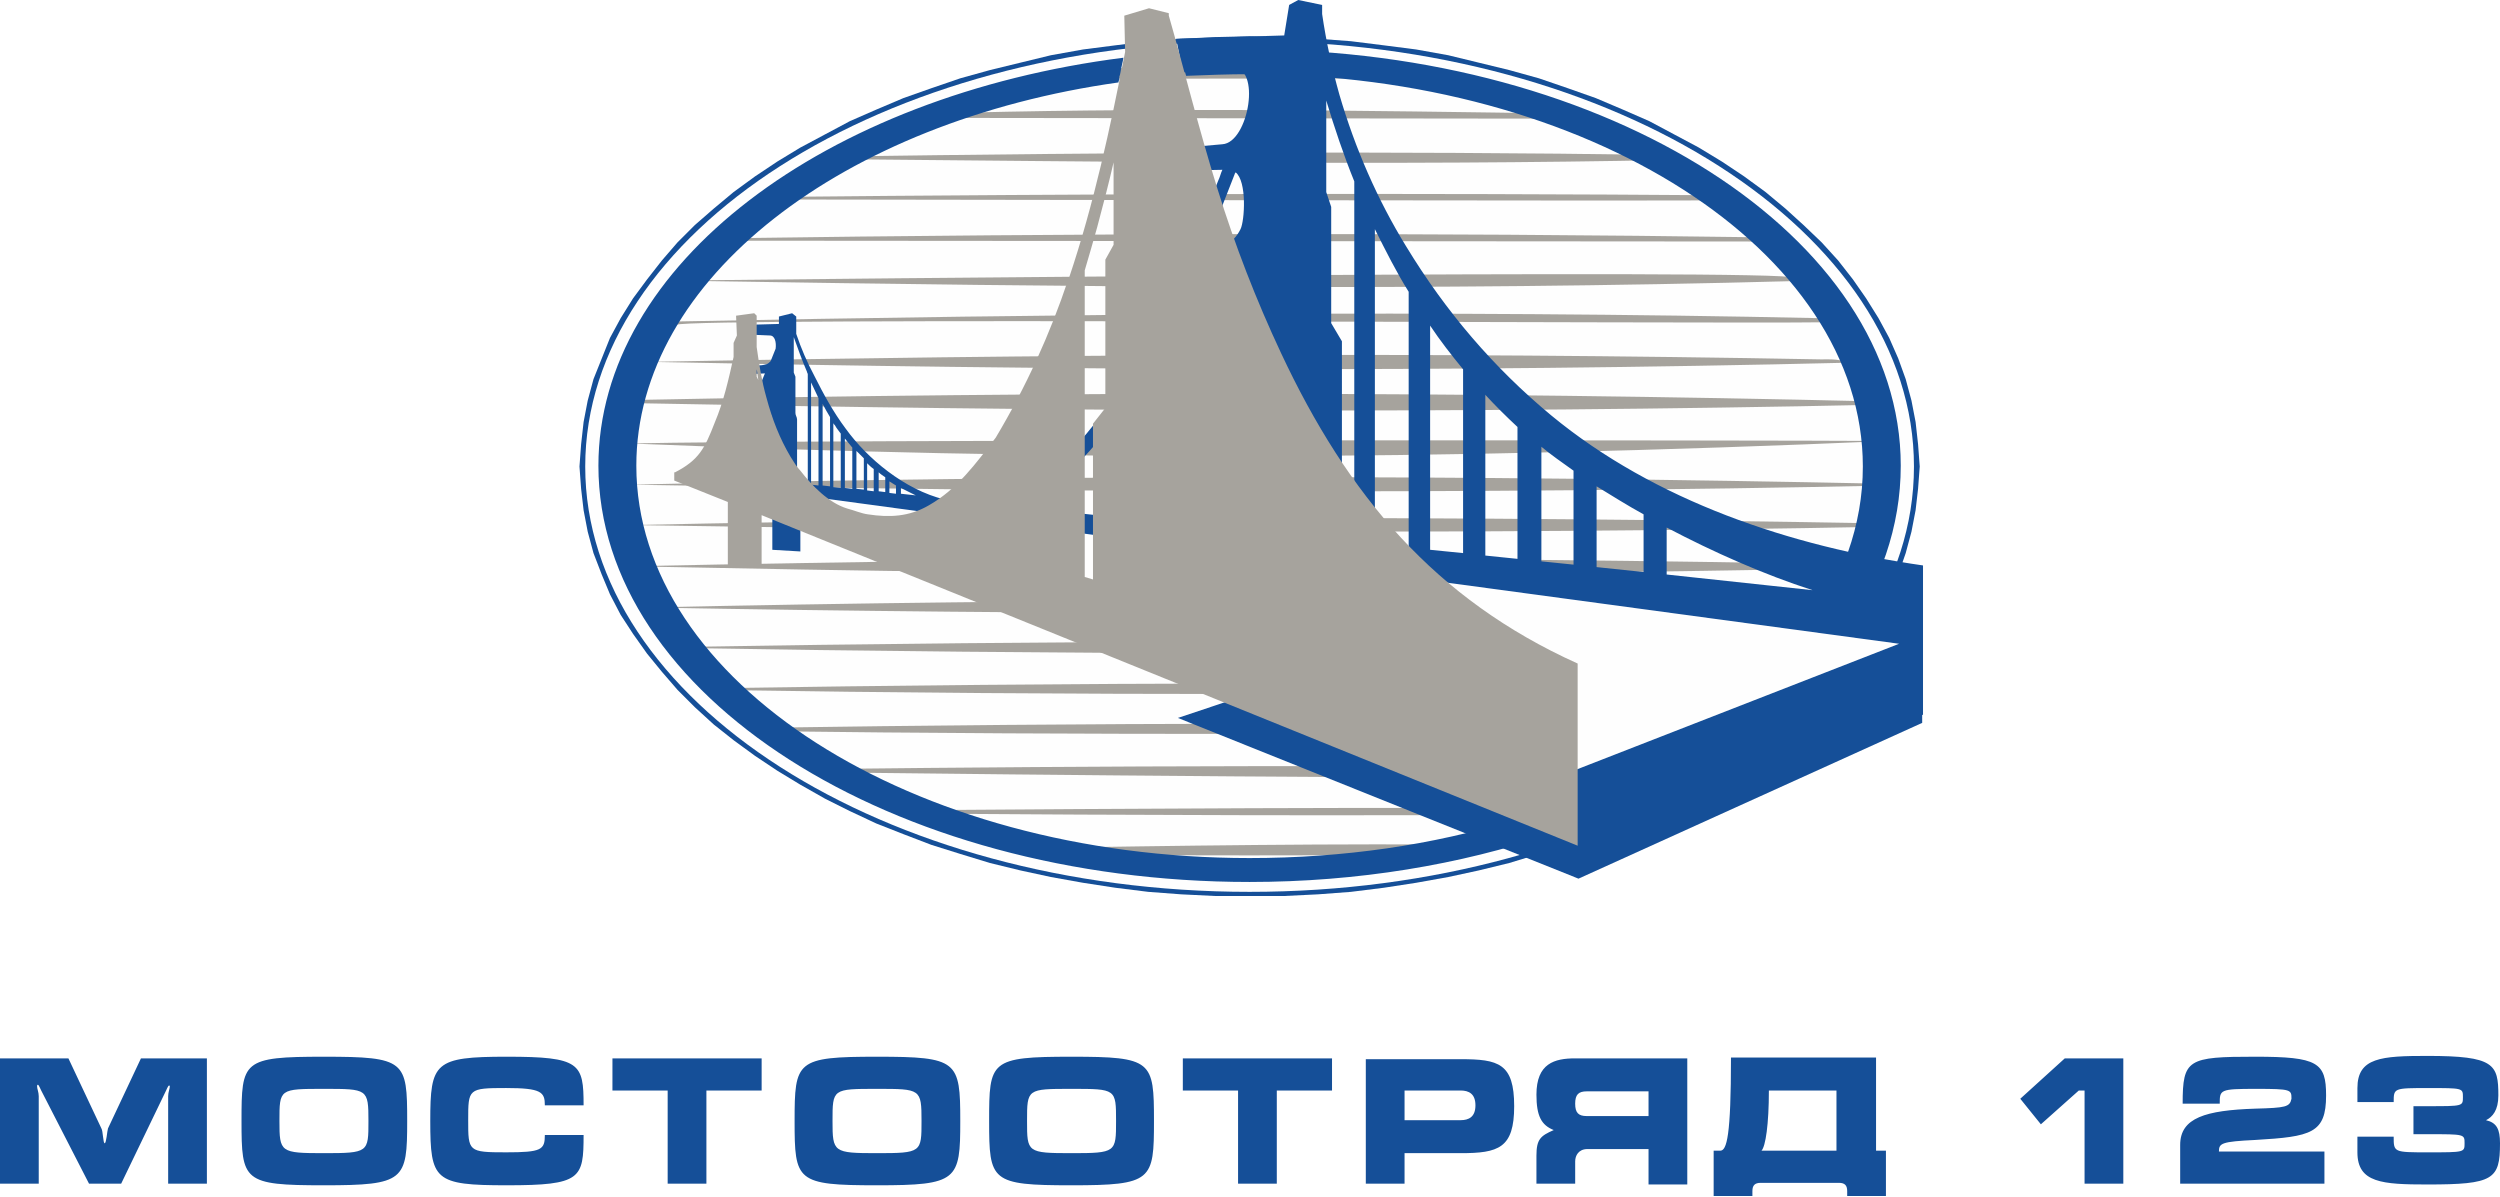
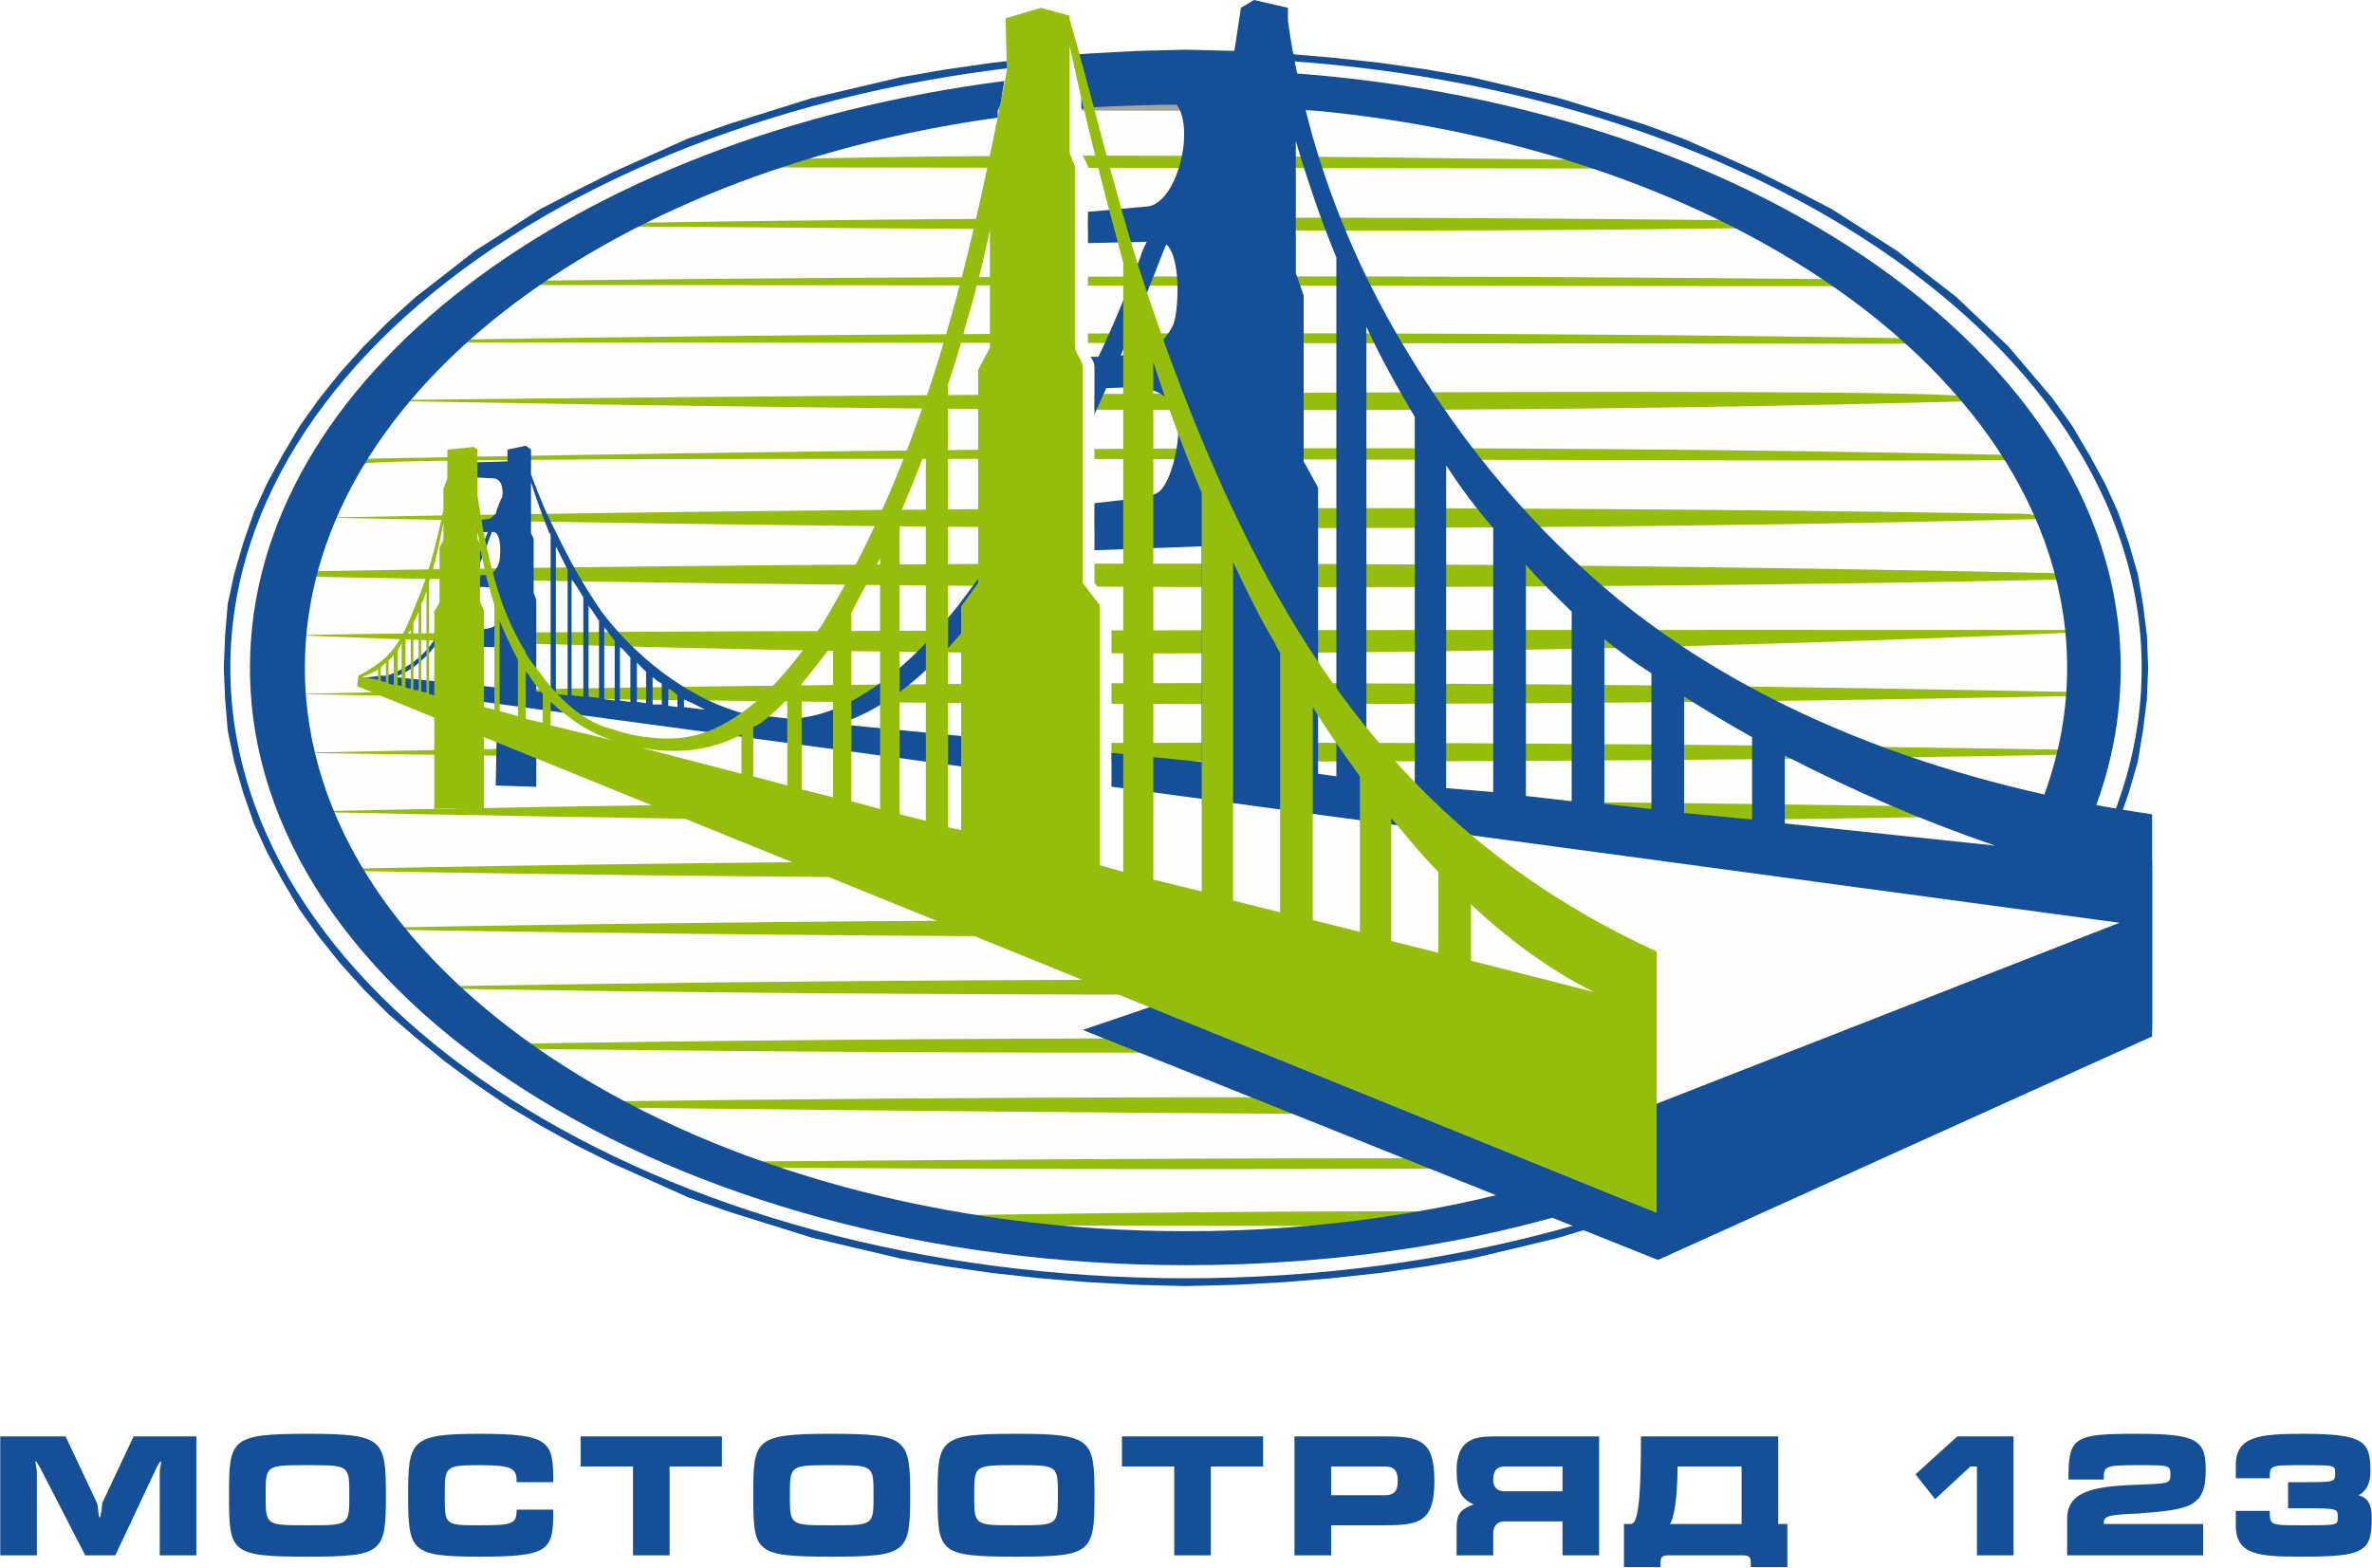
- <svg xmlns="http://www.w3.org/2000/svg" version="1.1" id="Слой_1" x="0px" y="0px" width="600.483px" height="287.278px" viewBox="0 176.876 600.483 287.278" enable-background="new 0 176.876 600.483 287.278" xml:space="preserve">
-   <path fill="#154F98" d="M0,431.089v30.092h9.306v-20.987c0-0.987-0.396-1.779-0.396-2.37c0-0.202,0-0.396,0.197-0.396  c0.198,0,0.595,0.987,0.792,1.384l11.483,22.371h7.722l10.691-22.17c0.199-0.396,0.595-1.391,0.792-1.391  c0.199,0,0.199,0,0.199,0.202c0,0.591-0.396,1.383-0.396,2.37v20.987h9.305v-30.092H33.855l-7.919,16.83  c-0.199,0.591-0.396,3.56-0.792,3.56c-0.396,0-0.396-2.969-0.789-3.56l-7.922-16.83H0L0,431.089z M97.803,446.135  c0-14.455-0.396-15.442-19.994-15.442c-19.601,0-19.799,0.987-19.799,15.442c0,14.453,0.396,15.44,19.799,15.44  C97.21,461.575,97.803,460.387,97.803,446.135z M67.118,446.135c0-7.722,0-7.722,10.691-7.722c10.491,0,10.689,0,10.689,7.722  c0,7.524,0,7.723-10.689,7.723C67.316,453.856,67.118,453.659,67.118,446.135z M121.761,430.691  c-17.422,0-18.413,1.385-18.413,15.442c0,14.252,0.991,15.44,18.413,15.44c17.818,0,18.413-1.584,18.413-12.077h-9.305  c0,3.563-0.792,4.161-9.307,4.161c-9.106,0-9.106-0.2-9.106-7.721c0-7.525,0-7.723,9.106-7.723c8.514,0,9.307,0.988,9.307,4.156  h9.305C140.175,432.275,139.383,430.691,121.761,430.691z M147.103,438.81h13.265v22.371h9.306V438.81h13.266v-7.721h-35.835  L147.103,438.81L147.103,438.81z M230.651,446.135c0-14.455-0.594-15.442-19.995-15.442c-19.402,0-19.799,0.987-19.799,15.442  c0,14.453,0.396,15.44,19.799,15.44C230.056,461.575,230.651,460.387,230.651,446.135z M199.965,446.135  c0-7.722,0-7.722,10.69-7.722c10.491,0,10.689,0,10.689,7.722c0,7.524,0,7.723-10.689,7.723  C200.162,453.856,199.965,453.659,199.965,446.135z M277.177,446.135c0-14.455-0.396-15.442-19.799-15.442  c-19.599,0-19.796,0.987-19.796,15.442c0,14.453,0.396,15.44,19.796,15.44C276.781,461.575,277.177,460.387,277.177,446.135z   M246.689,446.135c0-7.722,0-7.722,10.689-7.722c10.691,0,10.691,0,10.691,7.722c0,7.524,0,7.723-10.691,7.723  C246.689,453.856,246.689,453.659,246.689,446.135z M284.106,438.81h13.268v22.371h9.305V438.81h13.264v-7.721h-35.835  L284.106,438.81L284.106,438.81z M328.058,431.089v30.092h9.306v-7.323h13.464c9.107,0,12.867-1.19,12.867-11.287  c0-10.294-3.76-11.286-12.867-11.286h-22.77V431.089z M337.364,445.938v-7.129h13.464c1.98,0,3.563,0.792,3.563,3.563  c0,2.773-1.583,3.564-3.563,3.564L337.364,445.938L337.364,445.938z M405.273,431.089h-26.926c-4.951,0-9.305,1.188-9.305,8.709  c0,5.147,1.188,7.328,4.155,8.511c-3.164,1.391-4.155,2.184-4.155,6.146v6.728h9.305v-5.346c0-1.382,0.793-2.967,2.969-2.967h14.651  v8.513h9.306V431.089z M395.967,438.81v6.137h-14.851c-1.978,0-2.771-0.791-2.771-2.969c0-2.18,0.793-2.967,2.771-2.967h14.851  V438.81z M413.192,453.262h-1.584v10.893h9.306v-1.188c0-1.39,0.597-1.979,1.98-1.979h18.81c1.387,0,1.978,0.591,1.978,1.979v1.188  h9.306v-10.893h-2.373v-22.375h-34.845C415.768,449.698,414.777,453.262,413.192,453.262z M441.306,453.262h-18.214  c0.988-0.992,1.781-6.336,1.781-14.452h16.234v14.452H441.306z M510.006,461.181v-30.092h-14.057l-10.69,9.7l4.946,6.137  l9.107-8.116h1.387v22.371H510.006L510.006,461.181z M541.683,443.166c-11.877,0.396-18.02,2.176-18.02,8.709v9.306h34.649v-7.722  H532.97c0-1.98,0.594-2.377,8.713-2.773c13.463-0.791,17.028-1.585,17.028-10.688c0-7.922-1.981-9.307-17.028-9.307  c-16.236,0-17.424,0.592-17.424,11.285h8.907c0-3.362,0-3.563,8.712-3.563c8.516,0,8.516,0.201,8.516,2.376  C549.998,442.769,549.009,442.966,541.683,443.166z M579.696,442.569v6.733h3.565c8.711,0,8.711,0,8.711,2.175  c0,2.182,0,2.182-8.711,2.182c-8.316,0-8.316,0-8.316-3.766h-8.711v3.766c0,7.325,5.939,7.722,16.828,7.722  c15.838,0,17.422-1.188,17.422-9.902c0-3.364-0.791-4.948-3.367-5.539c1.584-0.791,2.971-2.378,2.971-5.94  c0-7.527-0.989-9.502-17.024-9.502c-11.088,0-16.828,0.396-16.828,7.721v3.365h8.711c0-3.365,0-3.365,8.316-3.365  c8.313,0,8.313,0,8.313,2.177s0,2.177-8.313,2.177h-3.566V442.569z" />
-   <g id="_1677771545152">
-     <polygon fill="#154F98" points="300.144,185.589 308.46,185.788 316.576,186.182 324.494,186.776 332.413,187.766 340.136,188.756    347.857,190.142 355.182,191.924 362.51,193.706 369.637,195.686 376.565,198.062 383.296,200.437 389.826,203.209    396.164,205.981 402.104,209.148 408.041,212.317 413.588,215.683 418.933,219.245 424.08,223.007 428.832,226.967    433.189,230.926 437.543,235.083 441.505,239.44 445.066,243.993 448.235,248.546 451.203,253.298 453.777,258.05 455.955,263    457.739,267.949 459.123,273.098 460.114,278.245 460.707,283.591 461.105,288.935 460.707,294.28 460.114,299.428    459.123,304.577 457.739,309.725 455.955,314.87 453.777,319.623 451.203,324.572 448.235,329.125 445.066,333.878    441.505,338.234 437.543,342.589 433.189,346.749 428.832,350.904 424.08,354.666 418.933,358.43 413.588,361.991 408.041,365.357    402.104,368.723 396.164,371.691 389.826,374.663 383.296,377.234 376.565,379.811 369.637,381.986 362.51,384.165    355.182,385.949 347.857,387.532 340.136,388.918 332.413,390.105 324.494,391.093 316.576,391.689 308.46,392.085    300.144,392.085 291.827,392.085 283.71,391.689 275.791,391.093 267.871,390.105 260.151,388.918 252.429,387.532    245.105,385.949 237.78,384.165 230.651,381.986 223.721,379.811 216.991,377.234 210.458,374.663 204.12,371.691 198.182,368.723    192.243,365.357 186.698,361.991 181.353,358.43 176.204,354.666 171.454,350.904 166.902,346.749 162.743,342.589    158.981,338.234 155.419,333.878 152.052,329.125 149.084,324.572 146.509,319.623 144.529,314.87 142.549,309.725    141.162,304.577 140.175,299.428 139.58,294.28 139.184,288.935 139.58,283.591 140.175,278.245 141.162,273.098 142.549,267.949    144.529,263 146.509,258.05 149.084,253.298 152.052,248.546 155.419,243.993 158.981,239.44 162.743,235.083 166.902,230.926    171.454,226.967 176.204,223.007 181.353,219.245 186.698,215.683 192.243,212.317 198.182,209.148 204.12,205.981    210.458,203.209 216.991,200.437 223.721,198.062 230.651,195.686 237.78,193.706 245.105,191.924 252.429,190.142    260.151,188.756 267.871,187.766 275.791,186.776 283.71,186.182 291.827,185.788  " />
-     <path fill="#FEFEFE" d="M300.144,186.776c87.905,0,159.576,45.933,159.576,102.159c0,56.228-71.671,102.158-159.576,102.158   c-87.907,0-159.577-45.931-159.577-102.158C140.568,232.708,212.237,186.776,300.144,186.776z" />
-     <path fill="#A6A39D" d="M348.847,195.686c-32.468,0-64.741,0.198-97.209,0c4.159-0.791,8.513-1.583,12.87-2.375   c23.757-0.396,47.712-0.396,71.473,0C340.334,194.102,344.691,194.895,348.847,195.686z" />
-     <path fill="#A6A39D" d="M380.919,205.387l-161.155-0.198c0.789-0.397,1.779-0.792,2.771-0.991   c51.672-1.583,103.743-0.791,155.416,0C378.943,204.595,379.932,204.991,380.919,205.387z" />
-     <path fill="#A6A39D" d="M401.511,215.286c-67.513,1.386-135.026,0.396-202.537-0.198c0.199-0.198,0.595-0.396,0.792-0.594   c66.719-0.991,133.044-1.387,199.764-0.396C400.322,214.494,400.915,214.89,401.511,215.286z" />
-     <path fill="#A6A39D" d="M416.755,224.987c-22.966,0.198-211.249-0.198-232.827-0.198c0.199-0.197,0.595-0.396,0.79-0.594   c77.413-0.792,153.237-0.99,230.651-0.396C415.768,224.393,416.361,224.592,416.755,224.987z" />
-     <path fill="#A6A39D" d="M424.677,234.886l-249.46-0.198l0.396-0.593c82.953-1.188,165.71-1.386,248.667-0.198L424.677,234.886z" />
-     <path fill="#A6A39D" d="M430.814,243.597l0.196,0.792c-87.31,2.377-174.227,1.387-261.536,0h-0.792l0.198-0.198   C184.523,243.993,429.822,241.42,430.814,243.597z" />
-     <path fill="#A6A39D" d="M437.147,253.298l0.396,0.989c-22.37,0.396-272.227-1.188-274.998,0.595v-0.792   C254.212,252.31,345.48,251.319,437.147,253.298z" />
-     <path fill="#A6A39D" d="M444.472,264.385l-0.396-0.396c-97.605,2.375-190.657,1.783-288.263-0.198   c94.239-1.782,187.292-2.376,281.53-0.594C439.525,263.198,442.493,263,444.472,264.385z" />
-     <path fill="#A6A39D" d="M450.412,273.296c-0.196,0.395,0.396,0.593,0.396,0.791c-99.784,2.177-199.567,1.583-299.551-0.396   c1.387,0,2.377-0.791,3.764-0.791C254.41,270.919,351.224,270.919,450.412,273.296z" />
-     <path fill="#A6A39D" d="M453.382,282.798c-110.275,4.753-200.557,4.753-302.123,0.595   C196.4,282.403,425.269,282.602,453.382,282.798L453.382,282.798z" />
-     <path fill="#A6A39D" d="M453.577,293.489c-101.563,2.177-200.356,1.584-302.12-0.198l0,0c103.35-2.376,199.567-2.376,302.12-0.198   C453.577,293.291,453.577,293.291,453.577,293.489z" />
-     <path fill="#A6A39D" d="M452.197,303.389c-101.171,1.979-199.173,1.188-300.738-0.396l0,0   c101.565-2.179,199.767-2.179,300.738-0.396C452.197,302.993,452.197,303.189,452.197,303.389z" />
-     <path fill="#A6A39D" d="M449.029,313.288c-111.863,2.178-181.156,1.979-297.57-0.396c115.622-2.375,187.095-2.375,297.769-0.396   C449.226,312.691,449.029,313.09,449.029,313.288z" />
-     <path fill="#A6A39D" d="M444.076,323.188c-96.221,1.386-191.846,1.386-288.263-0.396l0,0c98.001-2.181,191.844-2.181,288.657-0.396   C444.472,322.593,444.275,322.792,444.076,323.188z" />
-     <path fill="#A6A39D" d="M162.347,332.294c92.657-1.585,183.331-1.78,275.791-0.396c-0.198,0.396-0.595,0.592-0.793,0.988   c-92.063,1.387-182.538,1.188-274.8-0.396C162.545,332.493,162.545,332.493,162.347,332.294z" />
-     <path fill="#A6A39D" d="M428.634,342.786c-85.728,0.989-171.058,1.188-256.982-0.197c-0.197-0.198-0.197-0.198-0.396-0.397   c86.518-1.385,171.851-1.58,258.367-0.394C429.23,342.191,428.832,342.391,428.634,342.786z" />
-     <path fill="#A6A39D" d="M182.344,351.695c78.994-1.188,157.197-1.387,235.995-0.198c-0.396,0.396-0.793,0.596-1.389,0.992   c-78.003,0.79-155.811,0.989-233.814,0C182.938,352.29,182.542,352.093,182.344,351.695z" />
-     <path fill="#A6A39D" d="M196.796,361.598c69.096-0.795,137.997-0.992,206.893-0.199c-1.387,0.791-2.574,1.584-3.961,2.178   c-57.215,0.396-151.26-0.594-201.546-1.188C197.786,361.991,197.389,361.794,196.796,361.598z" />
-     <path fill="#A6A39D" d="M380.725,372.484c-53.854,0.396-107.705,0.197-161.556-0.196c-0.594-0.199-1.386-0.597-1.981-0.794   c55.832-0.396,111.266-0.791,167.098-0.396C383.098,371.494,381.907,371.891,380.725,372.484z" />
-     <path fill="#A6A39D" d="M348.451,382.186c-32.271,0.197-64.545,0.197-96.814,0c-2.178-0.594-4.357-0.988-6.532-1.584   c37.813-0.594,75.628-1.188,113.443-0.791C355.182,380.602,351.817,381.395,348.451,382.186z" />
-     <path fill="#154F98" d="M282.918,349.32l96.222,38.605l82.556-37.419v-29.896l-106.91-6.137   C333.998,333.085,305.886,341.6,282.918,349.32z" />
-     <polygon fill="#B2B3B3" points="183.532,296.658 183.928,297.647 259.358,321.999 260.547,317.645  " />
-     <path fill="#FEFEFE" d="M272.03,184.203l8.316-1.783l2.178,6.534v13.661l0.987,2.177v30.094c0,1.188,1.188,2.376,1.188,3.564   v36.033l2.971,3.762v50.286h-23.163v-50.286l2.968-3.762v-35.637l1.98-3.564v-29.697l1.387-2.771v-7.524l1.584-3.563   L272.03,184.203z" />
-     <path fill="#154F98" d="M296.778,218.255c0,0.198-0.197,0.198-0.197,0.396c-2.377,6.138-4.753,12.274-7.326,18.215   c3.562-0.198,6.731-0.99,8.711-4.95C298.955,229.938,299.55,220.434,296.778,218.255z M162.149,290.717l3.564-0.397l1.188,0.199   c5.938-2.572,7.523-5.346,10.888-11.088c2.376-4.156,4.158-8.512,5.94-12.868l-3.96,0.198l0.595-1.979   c1.188-0.198,2.376,0,3.564-0.396c0.396,0,0.792-0.396,1.186-0.792c0.396-0.989,0.792-1.979,1.188-2.969   c0.198-1.584-0.198-3.168-1.383-3.168l-4.556-0.197l-0.396-2.375l7.126-0.199v-1.781l3.169-0.791l0.99,0.791v4.159   c1.188,3.563,2.574,6.73,4.354,10.096c2.179,4.355,4.556,8.71,7.522,12.67c5.148,7.128,14.058,14.651,23.76,17.027l8.118,0.793   c3.168-0.199,6.532-0.99,9.702-2.772c7.521-3.96,13.063-9.702,18.213-16.233c1.783-2.377,3.563-4.753,5.345-7.327v3.563   l-2.97,3.764v2.177c-0.395,0.593-0.79,0.99-1.188,1.585c-6.533,7.917-13.463,13.66-21.185,16.035l22.372,2.376v16.632   l-73.054-18.81v10.691l-6.733-0.396v-12.079L162.149,290.717z M284.303,236.866c0.396,0,0.793,0,1.387,0   c2.376-5.544,4.753-11.087,6.93-16.63c0.396-0.792,0.594-1.783,0.988-2.575l-9.897,0.198v-5.345   c3.168-0.396,7.327-0.792,9.897-0.99c6.338-0.396,9.504-19.007,2.181-18.413l-11.684,1.188l-1.582-8.118l25.937-0.791l1.187-7.327   l2.178-1.187l5.742,1.187v2.179c0.988,6.73,2.374,13.066,4.157,19.401c3.763,12.87,9.105,25.145,16.034,36.429   c9.504,15.642,20.988,29.104,34.847,40.587c24.948,20.59,57.613,31.479,89.289,36.032v35.834l-82.951,38.014l0.197-40.585   l-91.074-23.56v-19.998l15.046,1.584v-36.032l-18.017,0.594v-7.919c3.168-0.197,7.72-0.594,10.098-1.386   c2.573-0.792,4.157-8.513,3.96-10.888c-0.396-7.722-6.338-7.127-12.078-6.731c-0.594,1.386-1.386,2.969-1.979,4.355v-7.919   C284.898,238.054,284.502,237.46,284.303,236.866z M167.691,290.32l17.226,1.782v-6.731h-3.958l-0.396-2.968   c1.188-0.198,2.376,0,3.565-0.396c0.396,0,0.594-0.397,0.789-0.99v-3.168l0.396-0.99c-0.789-1.781-2.967-1.386-4.948-1.386   C177.195,282.602,173.038,288.935,167.691,290.32z M191.451,292.896l2.571,0.196V266.76l0,0c0-0.198-0.197-0.396-0.197-0.593   c-1.187-2.772-2.176-5.544-3.166-8.316v8.513l0.396,0.99v8.711c0,0.595,0.396,0.992,0.396,1.584V292.896L191.451,292.896z    M194.816,293.291l1.782,0.198c0-6.93,0-14.059,0-20.986c-0.594-1.188-1.188-2.573-1.782-3.761V293.291z M197.588,293.489   l1.783,0.198c0-5.544,0-11.086,0-16.63c-0.596-0.992-1.188-1.979-1.783-3.169C197.588,280.422,197.588,286.956,197.588,293.489z    M200.162,293.886l1.781,0.196c0-4.354,0-8.71,0-13.065c-0.396-0.595-0.989-1.19-1.386-1.981c-0.198-0.196-0.396-0.395-0.396-0.593   C200.162,283.591,200.162,288.736,200.162,293.886z M202.932,294.082l1.782,0.198c0-3.365,0-6.729,0-9.898   c-0.594-0.791-1.188-1.386-1.782-2.177C202.932,286.165,202.932,290.124,202.932,294.082z M205.705,294.28l1.781,0.198   c0-2.574,0-4.949,0-7.523c-0.594-0.593-1.188-1.188-1.781-1.783C205.705,288.342,205.705,291.312,205.705,294.28z M208.28,294.677   l1.584,0.198c0-1.782,0-3.563,0-5.346c-0.594-0.396-1.188-0.989-1.584-1.386C208.28,290.32,208.28,292.5,208.28,294.677z    M211.052,294.875l1.581,0.198c0-1.188,0-2.375,0-3.563c-0.594-0.396-1.186-0.793-1.581-1.19   C211.052,291.905,211.052,293.489,211.052,294.875z M213.624,295.271l1.584,0.199v-1.981c-0.595-0.396-0.99-0.593-1.584-0.989   C213.624,293.291,213.624,294.28,213.624,295.271z M216.396,295.47l3.565,0.395c-1.188-0.593-2.377-1.188-3.565-1.783l0,0V295.47z    M322.318,306.557l2.971,0.395v-86.516c-2.575-6.336-4.753-12.869-6.732-19.403v21.976l1.188,3.564v27.916l2.575,4.356   L322.318,306.557L322.318,306.557z M330.236,307.546l8.117,0.793c0-23.364,0-38.805,0-61.375   c-2.968-4.752-5.542-9.899-8.117-15.047V307.546z M343.504,308.932l7.918,0.793c0-17.82,0-25.936,0-44.15   c-2.774-3.366-5.545-6.93-7.918-10.494V308.932z M356.766,310.316l7.722,0.791c0-12.074,0-19.005,0-31.677   c-2.771-2.572-5.344-5.146-7.722-7.72V310.316z M370.23,311.704l7.721,0.791v-22.569c-2.771-1.979-5.346-3.761-7.721-5.742V311.704   z M383.494,313.09l11.283,1.188V300.42c-3.959-2.179-7.721-4.554-11.283-6.731V313.09z M400.322,314.87l35.043,3.764   c-11.68-3.764-23.757-9.106-35.043-15.048V314.87z M181.353,273.494c0.991-2.378,1.98-4.752,2.773-7.129h0.198   c1.581,0,1.383,4.554,0.986,5.346C184.324,273.494,183.136,273.494,181.353,273.494z" />
-     <path fill="#154F98" d="M300.144,194.696c81.171,0,147.299,42.368,147.299,94.238c0,14.059-4.949,27.519-13.659,39.598l9.106,1.188   c8.711-12.474,13.66-26.331,13.66-40.983c0-55.038-70.284-99.98-156.21-99.98c-5.742,0-11.483,0.198-17.027,0.594   c0.593,1.781,0.989,3.761,1.584,5.741C289.849,194.895,294.995,194.696,300.144,194.696z M415.173,347.54   c-10.295,8.117-22.571,15.244-36.431,20.983v6.729c22.769-8.513,41.972-20.588,55.438-35.039L415.173,347.54z M363.496,373.872   c-19.201,5.938-40.784,9.104-63.353,9.104c-81.173,0-147.301-42.365-147.301-94.24c0-44.942,49.696-82.755,115.82-92.061   c0-0.198,0-0.396,0.197-0.594v-0.792l0.198-0.593c0.198-1.386,0.595-2.772,0.792-3.96c-71.67,9.106-126.115,49.693-126.115,98   c0,55.039,70.283,99.984,156.407,99.984c25.935,0,50.683-4.16,72.263-11.484L363.496,373.872z M282.722,195.488   c0.196,0,0.196,0,0.393,0c-0.196-0.595-0.196-1.188-0.393-1.782V195.488z" />
-     <polygon fill="#FEFEFE" points="377.949,361.991 456.154,331.503 177.789,293.886  " />
-     <path fill="#A6A39D" d="M225.9,300.022v6.533l-16.828-4.354C214.812,303.389,220.357,302.993,225.9,300.022z M342.315,322.99   v13.462l-7.721-1.981v-20.392C336.967,317.246,339.54,320.216,342.315,322.99z M347.857,337.837v-9.501   c6.336,5.938,13.069,10.887,20.396,14.648L347.857,337.837z M329.048,306.95c0,10.495,0,15.245,0,26.135l-7.92-1.979V295.47   C323.703,299.428,326.278,303.189,329.048,306.95z M315.983,286.559c0,18.214,0,24.946,0,43.162l-7.918-1.979v-56.426   c2.176,4.553,4.551,9.107,6.929,13.464C315.19,285.372,315.586,285.966,315.983,286.559z M302.718,259.634   c0,25.144,0,41.378,0,66.72l-8.119-1.979v-86.518C297.173,245.181,299.747,252.506,302.718,259.634z M289.65,221.226V322.99   l-3.96-0.991v-43.556l-2.968-3.761v-36.033c0-1.188-1.188-2.376-1.188-3.565v-30.092l-0.99-2.178v-18.016   C283.314,197.072,286.284,209.148,289.65,221.226z M292.421,222.215c4.16,13.463,9.305,26.728,15.245,39.399   c16.038,34.251,37.024,59.199,71.276,74.639v9.702l0,0v34.053l-196.005-79.391v12.273c-2.178-0.199-5.148-0.396-8.117-0.199   v-15.243l-12.869-5.147v-1.981h0.197c5.741-2.968,7.127-5.74,9.503-11.877c2.179-5.147,3.367-10.494,4.553-15.839v-3.366   l0.792-1.782l-0.198-4.752l4.356-0.592l0.594,0.592v6.732v0.792c0.595,4.157,1.188,8.116,2.377,12.274   c1.383,5.147,3.165,9.702,5.74,14.056l0,0l0,0c0.792,1.19,1.386,2.375,2.376,3.367c2.771,3.563,6.73,7.722,11.282,9.107   c1.584,0.395,3.367,1.188,4.952,1.386c5.146,0.791,9.899,0.594,14.649-2.179c6.93-3.96,11.287-10.097,16.037-16.233   c7.328-12.275,13.067-24.946,17.422-38.014v-0.199l0.198-0.197c5.94-17.62,9.899-36.032,13.465-54.246l-0.198-8.711l5.938-1.783   l4.753,1.189v0.594C284.106,192.32,288.066,208.356,292.421,222.215z M262.527,316.059v-37.417l2.969-3.762v-35.638l1.979-3.564   V215.88c-1.188,5.148-2.572,10.492-3.958,15.64c-0.99,3.563-1.979,6.93-2.97,10.295v73.65L262.527,316.059z M256.586,252.31v62.167   l-4.354-1.188c0-18.81,0-31.281,0-50.09C253.816,259.634,255.4,256.071,256.586,252.31z M249.063,270.522   c0,15.642,0,25.342,0,42.169l-4.75-1.188c0-13.066,0-18.807,0-31.48C245.897,276.661,247.479,273.494,249.063,270.522z    M241.342,284.778c0,10.295,0,14.453,0,25.738l-5.146-1.387c0-7.721,0-10.097,0-17.62c1.782-1.981,3.364-4.158,5.146-6.536   C241.144,284.975,241.144,284.778,241.342,284.778z M233.621,294.28c0,5.544,0,8.117,0,14.453l-5.741-1.584v-8.313   c0.198-0.198,0.396-0.198,0.595-0.396C230.452,297.25,232.036,295.667,233.621,294.28z M204.913,301.21l-10.891-2.771v-3.762   c2.376,2.179,4.951,4.158,7.921,5.346C202.932,300.419,203.922,300.814,204.913,301.21z M192.639,298.042l-2.771-0.792   c0-2.574,0-5.148,0-7.721c0.197,0.198,0.197,0.198,0.197,0.396c0.792,1.188,1.585,2.177,2.575,3.169L192.639,298.042   L192.639,298.042z M188.678,297.052l-3.168-0.791v-15.244c0.792,2.177,1.979,4.553,3.168,6.534   C188.678,290.717,188.678,293.886,188.678,297.052z M184.523,296.063l-1.781-0.396v-16.038c0-0.593-0.596-1.186-0.596-1.78v-8.91   c0.199,0.991,0.396,2.177,0.596,3.168c0.396,2.178,0.988,4.355,1.781,6.336V296.063z M174.623,293.489l-0.792-0.198v-18.808l0,0   c0.99-3.169,1.782-6.534,2.374-9.702v2.771l-0.592,1.189v9.107l-0.989,1.78L174.623,293.489L174.623,293.489z M173.237,293.093   l-0.792-0.196c0-4.753,0-9.702,0-14.651c0.198-0.793,0.595-1.584,0.792-2.377V293.093z M171.85,292.698l-0.792-0.198   c0-3.764,0-7.327,0-11.088c0.198-0.593,0.594-1.188,0.792-1.783C171.85,283.987,171.85,288.342,171.85,292.698z M170.464,292.302   l-0.792-0.199c0-2.771,0-5.543,0-8.117c0.198-0.395,0.594-0.989,0.792-1.384C170.464,285.768,170.464,289.133,170.464,292.302z    M169.078,292.103l-0.792-0.198c0-1.979,0-3.761,0-5.74c0.196-0.396,0.594-0.793,0.792-1.19   C169.078,287.154,169.078,289.728,169.078,292.103z M167.89,291.708l-0.792-0.198c0-1.386,0-2.576,0-3.959   c0.197-0.198,0.593-0.595,0.792-0.992C167.89,288.342,167.89,289.926,167.89,291.708z M166.506,291.312l-0.792-0.198v-2.377l0,0   c0.198-0.196,0.594-0.395,0.792-0.791C166.506,289.133,166.506,290.32,166.506,291.312z M165.12,290.915l-2.575-0.595   c0.792-0.196,1.782-0.593,2.575-1.188V290.915z M181.749,265.574v1.781l0.396,0.792   C181.948,267.157,181.948,266.365,181.749,265.574z" />
+ <svg xmlns="http://www.w3.org/2000/svg" xml:space="preserve" width="1713px" height="1132px" version="1.1" style="shape-rendering:geometricPrecision; text-rendering:geometricPrecision; image-rendering:optimizeQuality; fill-rule:evenodd; clip-rule:evenodd" viewBox="0 0 1814 1199">
+   <defs>
+     <style type="text/css">
+    
+     .fil1 {fill:#FEFEFE}
+     .fil4 {fill:#B2B3B3}
+     .fil0 {fill:#154F98}
+     .fil3 {fill:#95BD0C}
+     .fil2 {fill:#A6A39D}
+    
+   </style>
+   </defs>
+   <g id="Layer_x0020_1">
+     <polygon class="fil0" points="907,38 945,39 982,41 1018,44 1055,48 1090,53 1125,59 1159,67 1192,75 1225,85 1257,95 1287,106 1317,119 1346,132 1374,146 1401,160 1426,176 1451,192 1474,210 1496,227 1516,246 1536,265 1553,285 1570,305 1585,326 1598,348 1610,370 1620,392 1628,415 1635,439 1639,462 1642,486 1643,511 1642,535 1639,559 1635,583 1628,607 1620,630 1610,652 1598,674 1585,696 1570,717 1553,737 1536,757 1516,776 1496,794 1474,812 1451,829 1426,846 1401,861 1374,876 1346,890 1317,903 1287,916 1257,927 1225,937 1192,947 1159,955 1125,963 1090,969 1055,974 1018,978 982,981 945,983 907,984 869,983 832,981 795,978 759,974 724,969 689,963 655,955 621,947 589,937 557,927 526,916 497,903 468,890 440,876 413,861 388,846 363,829 340,812 318,794 297,776 278,757 260,737 244,717 229,696 216,674 204,652 194,630 186,607 179,583 174,559 172,535 171,511 172,486 174,462 179,439 186,415 194,392 204,370 216,348 229,326 244,305 260,285 278,265 297,246 318,227 340,210 363,192 388,176 413,160 440,146 468,132 497,119 526,106 557,95 589,85 621,75 655,67 689,59 724,53 759,48 795,44 832,41 869,39 " />
+     <path class="fil1" d="M907 44c402,0 731,210 731,467 0,257 -329,467 -731,467 -403,0 -731,-210 -731,-467 0,-257 328,-467 731,-467z" />
+     <path class="fil2" d="M1130 84c-149,1 -297,1 -445,0 19,-4 39,-7 59,-11 109,-1 218,-1 327,1 20,3 40,6 59,10z" />
+     <path class="fil3" d="M1276 129l-737 -1c4,-2 8,-3 12,-5 237,-7 475,-3 711,0 5,2 10,4 14,6z" />
+     <path class="fil3" d="M1371 174c-309,5 -618,1 -927,-1 1,-1 2,-1 3,-2 306,-5 610,-6 915,-2 3,1 6,3 9,5z" />
+     <path class="fil3" d="M1441 219c-105,0 -968,-1 -1066,-1 1,-1 2,-2 3,-3 354,-4 702,-5 1056,-1 2,1 4,3 7,5z" />
+     <path class="fil3" d="M1477 263l-1142 -1 2 -2c379,-6 758,-7 1138,-1l2 4z" />
+     <path class="fil3" d="M1505 304l1 3c-400,11 -797,7 -1197,0l-4 0 1 -1c71,-1 1195,-12 1199,-2z" />
+     <path class="fil3" d="M1534 348l2 4c-103,2 -1247,-5 -1259,3l0 -4c419,-8 838,-12 1257,-3z" />
+     <path class="fil3" d="M1567 399l-2 -2c-446,11 -872,8 -1319,-1 431,-8 857,-10 1289,-3 10,0 24,-1 32,6z" />
+     <path class="fil3" d="M1595 439c-1,2 2,3 2,4 -457,10 -914,7 -1371,-2 6,0 11,-4 17,-4 454,-8 897,-8 1352,2z" />
+     <path class="fil3" d="M1609 483c-505,22 -918,22 -1383,3 206,-5 1253,-4 1383,-4 0,1 0,1 0,1z" />
+     <path class="fil3" d="M1609 532c-465,10 -917,8 -1383,-1l0 0c473,-11 914,-11 1384,-1 0,1 -1,1 -1,2z" />
+     <path class="fil3" d="M1602 577c-462,9 -911,6 -1376,-1l0 0c465,-10 914,-10 1377,-2 0,1 0,2 -1,3z" />
+     <path class="fil3" d="M1588 623c-511,10 -829,9 -1362,-2 529,-11 857,-11 1364,-2 -1,1 -1,2 -2,4z" />
+     <path class="fil3" d="M1566 668c-440,6 -878,6 -1319,-2 0,0 0,0 0,-1 448,-9 878,-9 1321,-1 0,1 -1,2 -2,4z" />
+     <path class="fil3" d="M276 710c424,-8 839,-8 1263,-2 -2,2 -3,3 -4,5 -421,6 -835,5 -1257,-2 -1,0 -1,-1 -2,-1z" />
+     <path class="fil3" d="M1495 757c-393,5 -784,6 -1177,-1 0,0 -1,-1 -2,-1 396,-7 787,-7 1183,-2 -1,2 -3,3 -4,4z" />
+     <path class="fil3" d="M367 799c362,-6 720,-6 1081,-1 -2,1 -4,3 -6,4 -357,4 -714,5 -1071,0 -1,-1 -2,-2 -4,-3z" />
+     <path class="fil3" d="M434 843c316,-4 631,-5 948,-1 -6,4 -13,7 -19,11 -262,1 -692,-3 -922,-6 -2,-1 -5,-2 -7,-4z" />
+     <path class="fil3" d="M1276 893c-247,2 -493,2 -740,0 -3,-2 -6,-3 -9,-4 255,-2 510,-4 765,-2 -5,2 -11,4 -16,6z" />
+     <path class="fil3" d="M1128 938c-148,0 -296,0 -443,-1 -11,-2 -21,-4 -31,-6 174,-3 347,-5 520,-4 -15,4 -31,7 -46,11z" />
+     <path class="fil0" d="M0 1099l0 91 28 0 0 -64c0,-3 -1,-5 -1,-7 0,-1 0,-1 0,-1 1,0 2,3 3,4l35 68 23 0 32 -68c1,-1 2,-4 3,-4 0,0 0,0 0,1 0,2 -1,4 -1,7l0 64 28 0 0 -91 -48 0 -24 51c0,2 -1,11 -2,11 -1,0 -1,-9 -2,-11l-24 -51 -50 0zm295 45c0,-43 -2,-47 -60,-47 -59,0 -60,4 -60,47 0,44 1,47 60,47 58,0 60,-3 60,-47zm-92 0c0,-23 0,-23 32,-23 32,0 32,0 32,23 0,23 0,23 -32,23 -32,0 -32,0 -32,-23zm164 -47c-53,0 -55,5 -55,47 0,43 2,47 55,47 54,0 56,-5 56,-36l-28 0c0,11 -3,12 -28,12 -27,0 -27,0 -27,-23 0,-22 0,-23 27,-23 26,0 28,3 28,13l28 0c0,-31 -2,-37 -56,-37zm77 25l40 0 0 68 28 0 0 -68 40 0 0 -23 -108 0 0 23zm252 22c0,-43 -2,-47 -60,-47 -59,0 -60,4 -60,47 0,44 1,47 60,47 58,0 60,-3 60,-47zm-92 0c0,-23 0,-23 32,-23 32,0 32,0 32,23 0,23 0,23 -32,23 -32,0 -32,0 -32,-23zm233 0c0,-43 -2,-47 -60,-47 -59,0 -60,4 -60,47 0,44 1,47 60,47 58,0 60,-3 60,-47zm-92 0c0,-23 0,-23 32,-23 32,0 32,0 32,23 0,23 0,23 -32,23 -32,0 -32,0 -32,-23zm113 -22l40 0 0 68 28 0 0 -68 40 0 0 -23 -108 0 0 23zm132 -23l0 91 28 0 0 -23 41 0c27,0 38,-3 38,-34 0,-31 -11,-34 -38,-34l-69 0zm28 45l0 -22 41 0c6,0 10,2 10,11 0,9 -4,11 -10,11l-41 0zm205 -45l-81 0c-15,0 -28,3 -28,26 0,16 4,22 13,26 -10,4 -13,7 -13,18l0 21 28 0 0 -17c0,-4 2,-9 9,-9l44 0 0 26 28 0 0 -91zm-28 23l0 19 -44 0c-6,0 -9,-3 -9,-9 0,-7 3,-10 9,-10l44 0zm52 44l-5 0 0 33 28 0 0 -4c0,-4 2,-5 6,-5l57 0c4,0 6,1 6,5l0 4 28 0 0 -33 -7 0 0 -67 -105 0c0,56 -3,67 -8,67zm85 0l-55 0c3,-3 6,-19 6,-44l49 0 0 44zm208 24l0 -91 -43 0 -32 29 15 19 27 -25 5 0 0 68 28 0zm95 -54c-36,1 -54,6 -54,26l0 28 104 0 0 -24 -76 0c0,-6 2,-7 26,-8 40,-3 52,-5 52,-33 0,-23 -6,-28 -52,-28 -49,0 -53,2 -53,35l27 0c0,-10 0,-11 26,-11 25,0 25,0 25,8 0,6 -2,6 -25,7zm115 -2l0 20 11 0c27,0 27,0 27,7 0,6 0,6 -27,6 -25,0 -25,0 -25,-11l-26 0 0 11c0,23 18,24 51,24 48,0 53,-4 53,-30 0,-10 -3,-15 -10,-17 4,-2 9,-7 9,-18 0,-23 -4,-29 -52,-29 -33,0 -51,2 -51,24l0 10 26 0c0,-10 0,-10 25,-10 25,0 25,0 25,6 0,7 0,7 -25,7l-11 0z" />
+     <path class="fil0" d="M828 788l440 176 378 -171 0 -136 -489 -28c-95,84 -224,123 -329,159z" />
+     <polygon class="fil4" points="373,546 375,551 720,662 726,642 " />
+     <path class="fil1" d="M779 31l38 -7 10 30 0 63 5 10 0 138c0,5 5,11 5,16l0 165 13 17 0 231 -106 0 0 -230 13 -18 0 -163 9 -17 0 -136 7 -12 0 -34 6 -17 0 -36z" />
+     <path class="fil0" d="M892 187c0,1 -1,1 -1,2 -11,28 -22,56 -34,83 17,-1 31,-5 40,-23 4,-8 7,-51 -5,-62zm-617 332l16 -2 5 0c28,-11 35,-24 50,-51 11,-19 19,-39 27,-59l-18 1 3 -9c5,-1 10,-1 16,-2 1,0 3,-2 5,-4 1,-4 3,-9 5,-13 1,-7 -1,-14 -7,-14l-20 -1 -2 -11 33 -1 0 -9 14 -3 4 3 0 19c6,16 12,31 20,46 10,21 21,40 34,59 24,32 64,66 109,78l36 4c15,-1 30,-5 45,-13 34,-18 59,-44 83,-74 8,-11 17,-22 24,-34l0 17 -13 18 0 9c-2,3 -4,5 -6,8 -30,36 -62,62 -97,73l103 10 0 76 -334 -86 0 48 -31 -1 1 -55 -105 -27zm559 -246c2,0 4,0 6,0 12,-25 22,-50 32,-76 1,-4 3,-8 5,-12l-45 1 0 -24c14,-1 33,-3 45,-4 28,-2 43,-87 9,-84l-53 6 -8 -37 119 -4 5 -33 10 -6 26 6 0 10c4,30 11,60 19,89 17,59 42,115 74,167 43,71 95,133 159,186 115,94 264,144 409,165l0 165 -380 174 1 -186 -417 -108 0 -92 69 7 0 -165 -82 3 0 -36c15,-2 35,-3 46,-7 12,-3 19,-39 18,-50 -2,-35 -29,-32 -55,-31 -3,7 -6,13 -9,20l0 -36c0,-3 -1,-5 -3,-8zm-533 245l79 8 0 -31 -19 0 -1 -13c5,-1 11,0 16,-2 1,0 3,-2 4,-4l0 -15 2 -5c-4,-9 -14,-7 -23,-6 -15,32 -34,61 -58,68zm109 11l11 1 0 -120 0 0c0,-1 0,-2 -1,-2 -5,-13 -10,-26 -14,-39l0 39 2 4 0 41c0,2 2,4 2,7l0 69zm15 2l9 1c0,-32 0,-64 0,-96 -3,-6 -6,-12 -9,-18l0 113zm12 1l9 1c0,-25 0,-51 0,-76 -3,-5 -6,-10 -9,-14 0,29 0,59 0,89zm13 1l8 1c0,-20 0,-39 0,-59 -2,-3 -4,-6 -6,-9 -1,-1 -2,-2 -2,-3 0,23 0,47 0,70zm12 2l8 1c0,-16 0,-31 0,-46 -3,-3 -5,-7 -8,-10 0,18 0,37 0,55zm12 1l8 1c0,-11 0,-23 0,-34 -3,-3 -5,-6 -8,-8 0,13 0,27 0,41zm13 1l7 1c0,-8 0,-16 0,-24 -2,-2 -5,-5 -7,-7 0,10 0,20 0,30zm12 2l7 0c0,-5 0,-10 0,-16 -2,-1 -5,-3 -7,-5 0,7 0,14 0,21zm12 1l7 1 0 -9c-2,-2 -4,-4 -7,-5 0,4 0,9 0,13zm12 1l16 2c-5,-3 -10,-5 -16,-8 0,0 0,0 0,0l0 6zm485 51l14 2 0 -397c-12,-29 -22,-59 -31,-89l0 101 6 17 0 127 11 20 0 219zm37 4l37 4c0,-107 0,-178 0,-281 -13,-22 -26,-45 -37,-69l0 346zm61 7l36 3c0,-81 0,-118 0,-202 -13,-15 -25,-31 -36,-48l0 247zm61 6l35 4c0,-56 0,-87 0,-145 -12,-12 -24,-23 -35,-36l0 177zm60 6l36 4 0 -104c-13,-8 -25,-17 -36,-26l0 126zm61 7l52 5 0 -63c-18,-10 -36,-21 -52,-31l0 89zm77 8l161 17c-53,-18 -109,-42 -161,-69l0 52zm-1002 -190c5,-11 9,-22 13,-33l1 0c7,0 6,21 4,25 -4,9 -9,8 -18,8z" />
+     <path class="fil0" d="M907 80c371,0 674,194 674,431 0,65 -23,126 -63,181l42 6c40,-57 62,-120 62,-187 0,-252 -321,-458 -715,-458 -26,0 -52,1 -78,3 3,9 5,17 7,26 24,-1 47,-2 71,-2zm527 699c-47,38 -103,70 -167,96l0 31c104,-39 192,-95 254,-161l-87 34zm-237 121c-88,27 -186,42 -290,42 -371,0 -674,-194 -674,-431 0,-206 227,-379 530,-421 0,-1 0,-2 0,-3l0 -3 2 -4c1,-6 2,-12 3,-18 -328,42 -577,227 -577,449 0,252 322,457 716,457 119,0 232,-18 331,-52l-41 -16zm-370 -817c1,0 1,0 2,0 -1,-3 -1,-5 -2,-8l0 8z" />
+     <polygon class="fil1" points="1263,846 1621,706 347,534 " />
+     <path class="fil3" d="M567 562l0 30 -77 -20c26,5 52,3 77,-10zm533 105l0 62 -36 -9 0 -94c12,14 23,28 36,41zm25 68l0 -43c29,27 60,50 94,67l-94 -24zm-85 -141c0,48 0,70 0,119l-36 -9 0 -163c11,18 23,35 36,53zm-61 -94c0,83 0,114 0,198l-36 -9 0 -259c10,21 20,42 32,62 1,3 3,5 4,8zm-60 -123c0,115 0,189 0,305l-37 -9 0 -396c11,34 23,67 37,100zm-60 -176l0 466 -18 -5 0 -199 -13 -17 0 -165c0,-5 -6,-11 -6,-16l0 -138 -4 -10 0 -82c12,56 26,111 41,166zm12 4c20,62 43,123 70,181 73,156 169,270 326,342l0 44 0 0 0 156 -897 -364 0 56c-10,-1 -24,-2 -38,-1l0 -70 -59 -24 1 -8 0 0c27,-14 33,-27 44,-55 10,-23 16,-48 21,-72l0 -16 3 -8 0 -22 20 -2 3 2 0 31 0 4c3,19 6,37 11,56 6,24 14,45 26,64 0,0 0,0 0,0 0,0 0,1 0,1 3,5 7,10 11,15 12,17 31,36 52,42 7,2 15,5 23,6 23,4 45,3 67,-10 32,-18 52,-46 73,-74 34,-56 60,-115 80,-175l0 -1 1 -1c27,-80 45,-165 61,-248l-1 -40 27 -8 22 6 0 3c16,54 33,127 53,190zm-136 430l0 -171 13 -18 0 -163 9 -17 0 -90c-5,24 -11,48 -18,71 -4,16 -9,32 -14,47l0 339 10 2zm-27 -291l0 284 -20 -5c0,-87 0,-143 0,-229 7,-17 14,-33 20,-50zm-35 83c0,71 0,115 0,192l-22 -6c0,-59 0,-85 0,-144 7,-14 15,-28 22,-42zm-36 65c0,47 0,66 0,118l-24 -6c0,-35 0,-46 0,-81 8,-9 15,-19 24,-30 0,0 0,-1 0,-1zm-35 43c0,25 0,38 0,66l-26 -7 0 -38c1,0 2,-1 3,-1 9,-6 16,-13 23,-20zm-131 32l-50 -12 0 -18c11,10 23,19 36,25 5,2 9,4 14,5zm-56 -14l-13 -3c0,-12 0,-24 0,-36 1,1 1,1 2,2 3,5 7,10 11,15l0 22zm-19 -5l-14 -4 0 -69c4,10 9,20 14,30 0,14 0,29 0,43zm-18 -5l-8 -2 0 -73c0,-3 -3,-6 -3,-8l0 -41c1,5 2,10 3,14 2,10 5,20 8,30l0 80zm-46 -11l-4 -1 0 -86 0 0c5,-15 8,-30 11,-45l0 13 -3 6 0 42 -4 7 0 64zm-6 -2l-4 -1c0,-22 0,-44 0,-67 2,-3 3,-7 4,-10l0 78zm-6 -2l-4 0c0,-17 0,-34 0,-51 1,-3 3,-6 4,-9 0,20 0,40 0,60zm-6 -1l-4 -1c0,-13 0,-25 0,-37 1,-3 2,-5 4,-7 0,15 0,30 0,45zm-7 -2l-3 -1c0,-9 0,-17 0,-26 1,-2 2,-4 3,-6 0,11 0,22 0,33zm-6 -1l-4 -1c0,-6 0,-12 0,-18 2,-1 3,-3 4,-4 0,7 0,15 0,23zm-6 -2l-4 -1 0 -10 0 0c1,-2 3,-3 4,-4 0,5 0,10 0,15zm-6 -2l-12 -2c4,-2 8,-3 12,-6l0 8zm76 -116l0 8 2 4c-1,-4 -2,-8 -2,-12z" />
  </g>
</svg>
